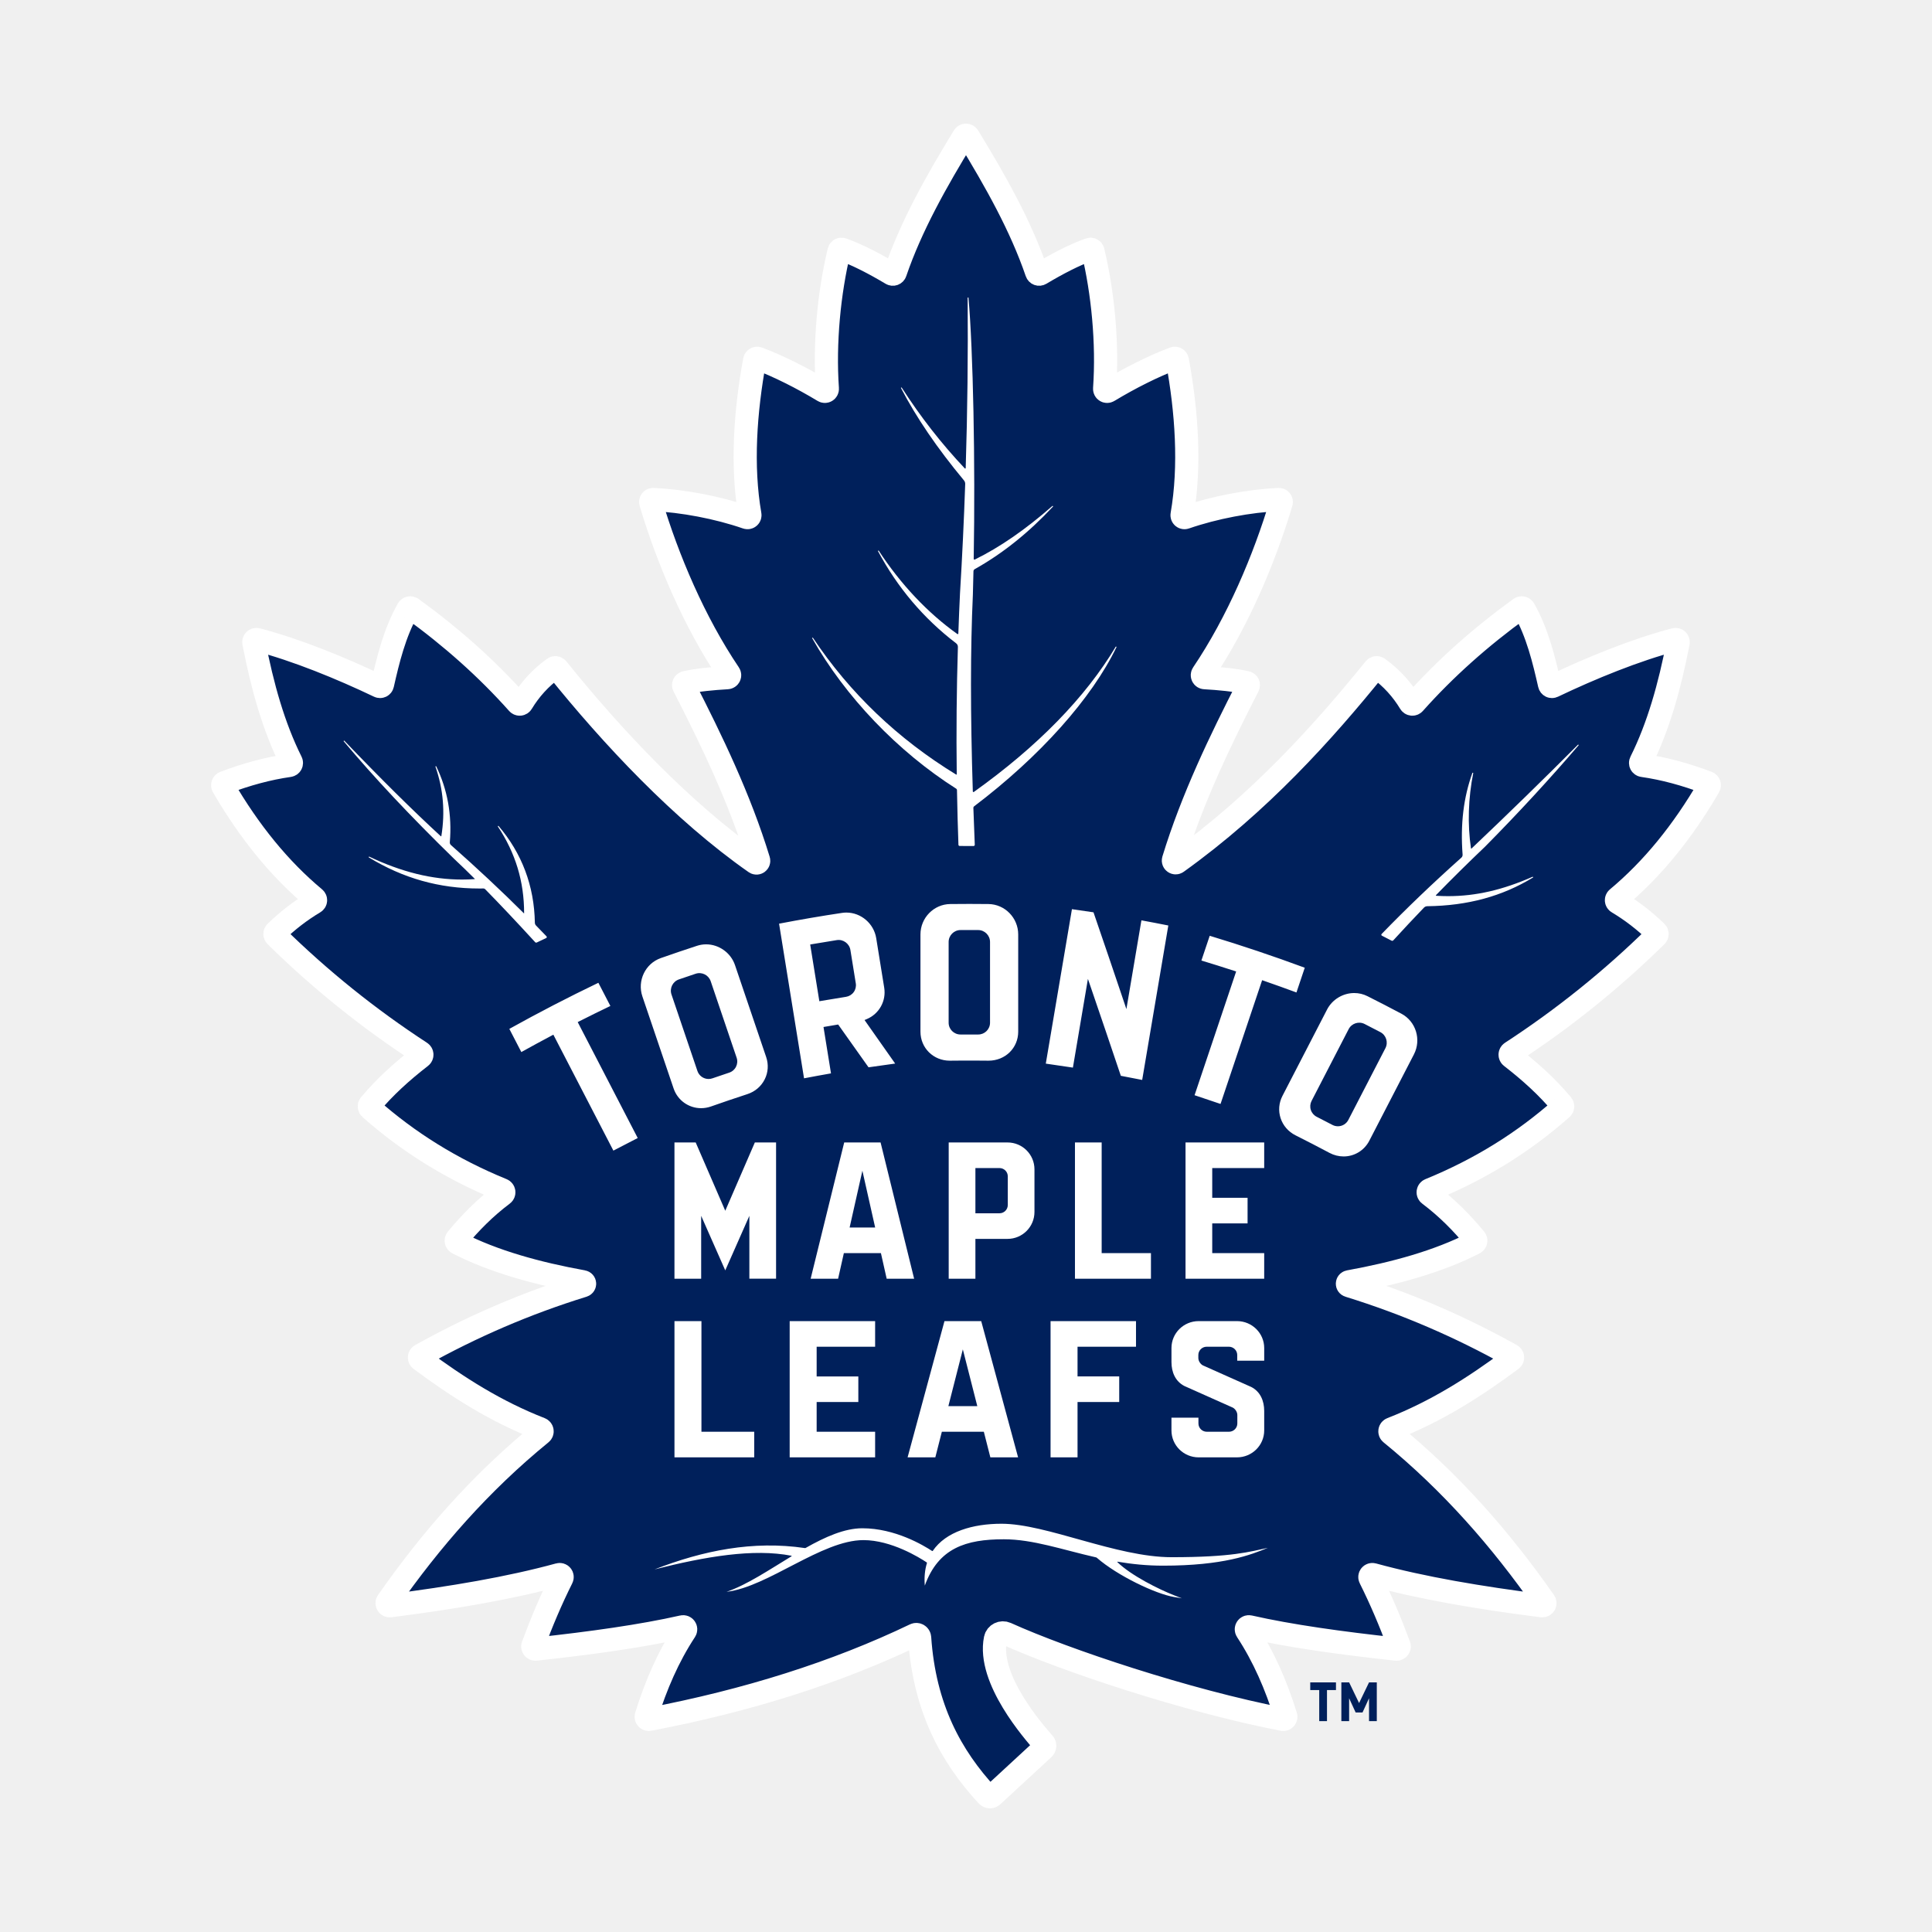
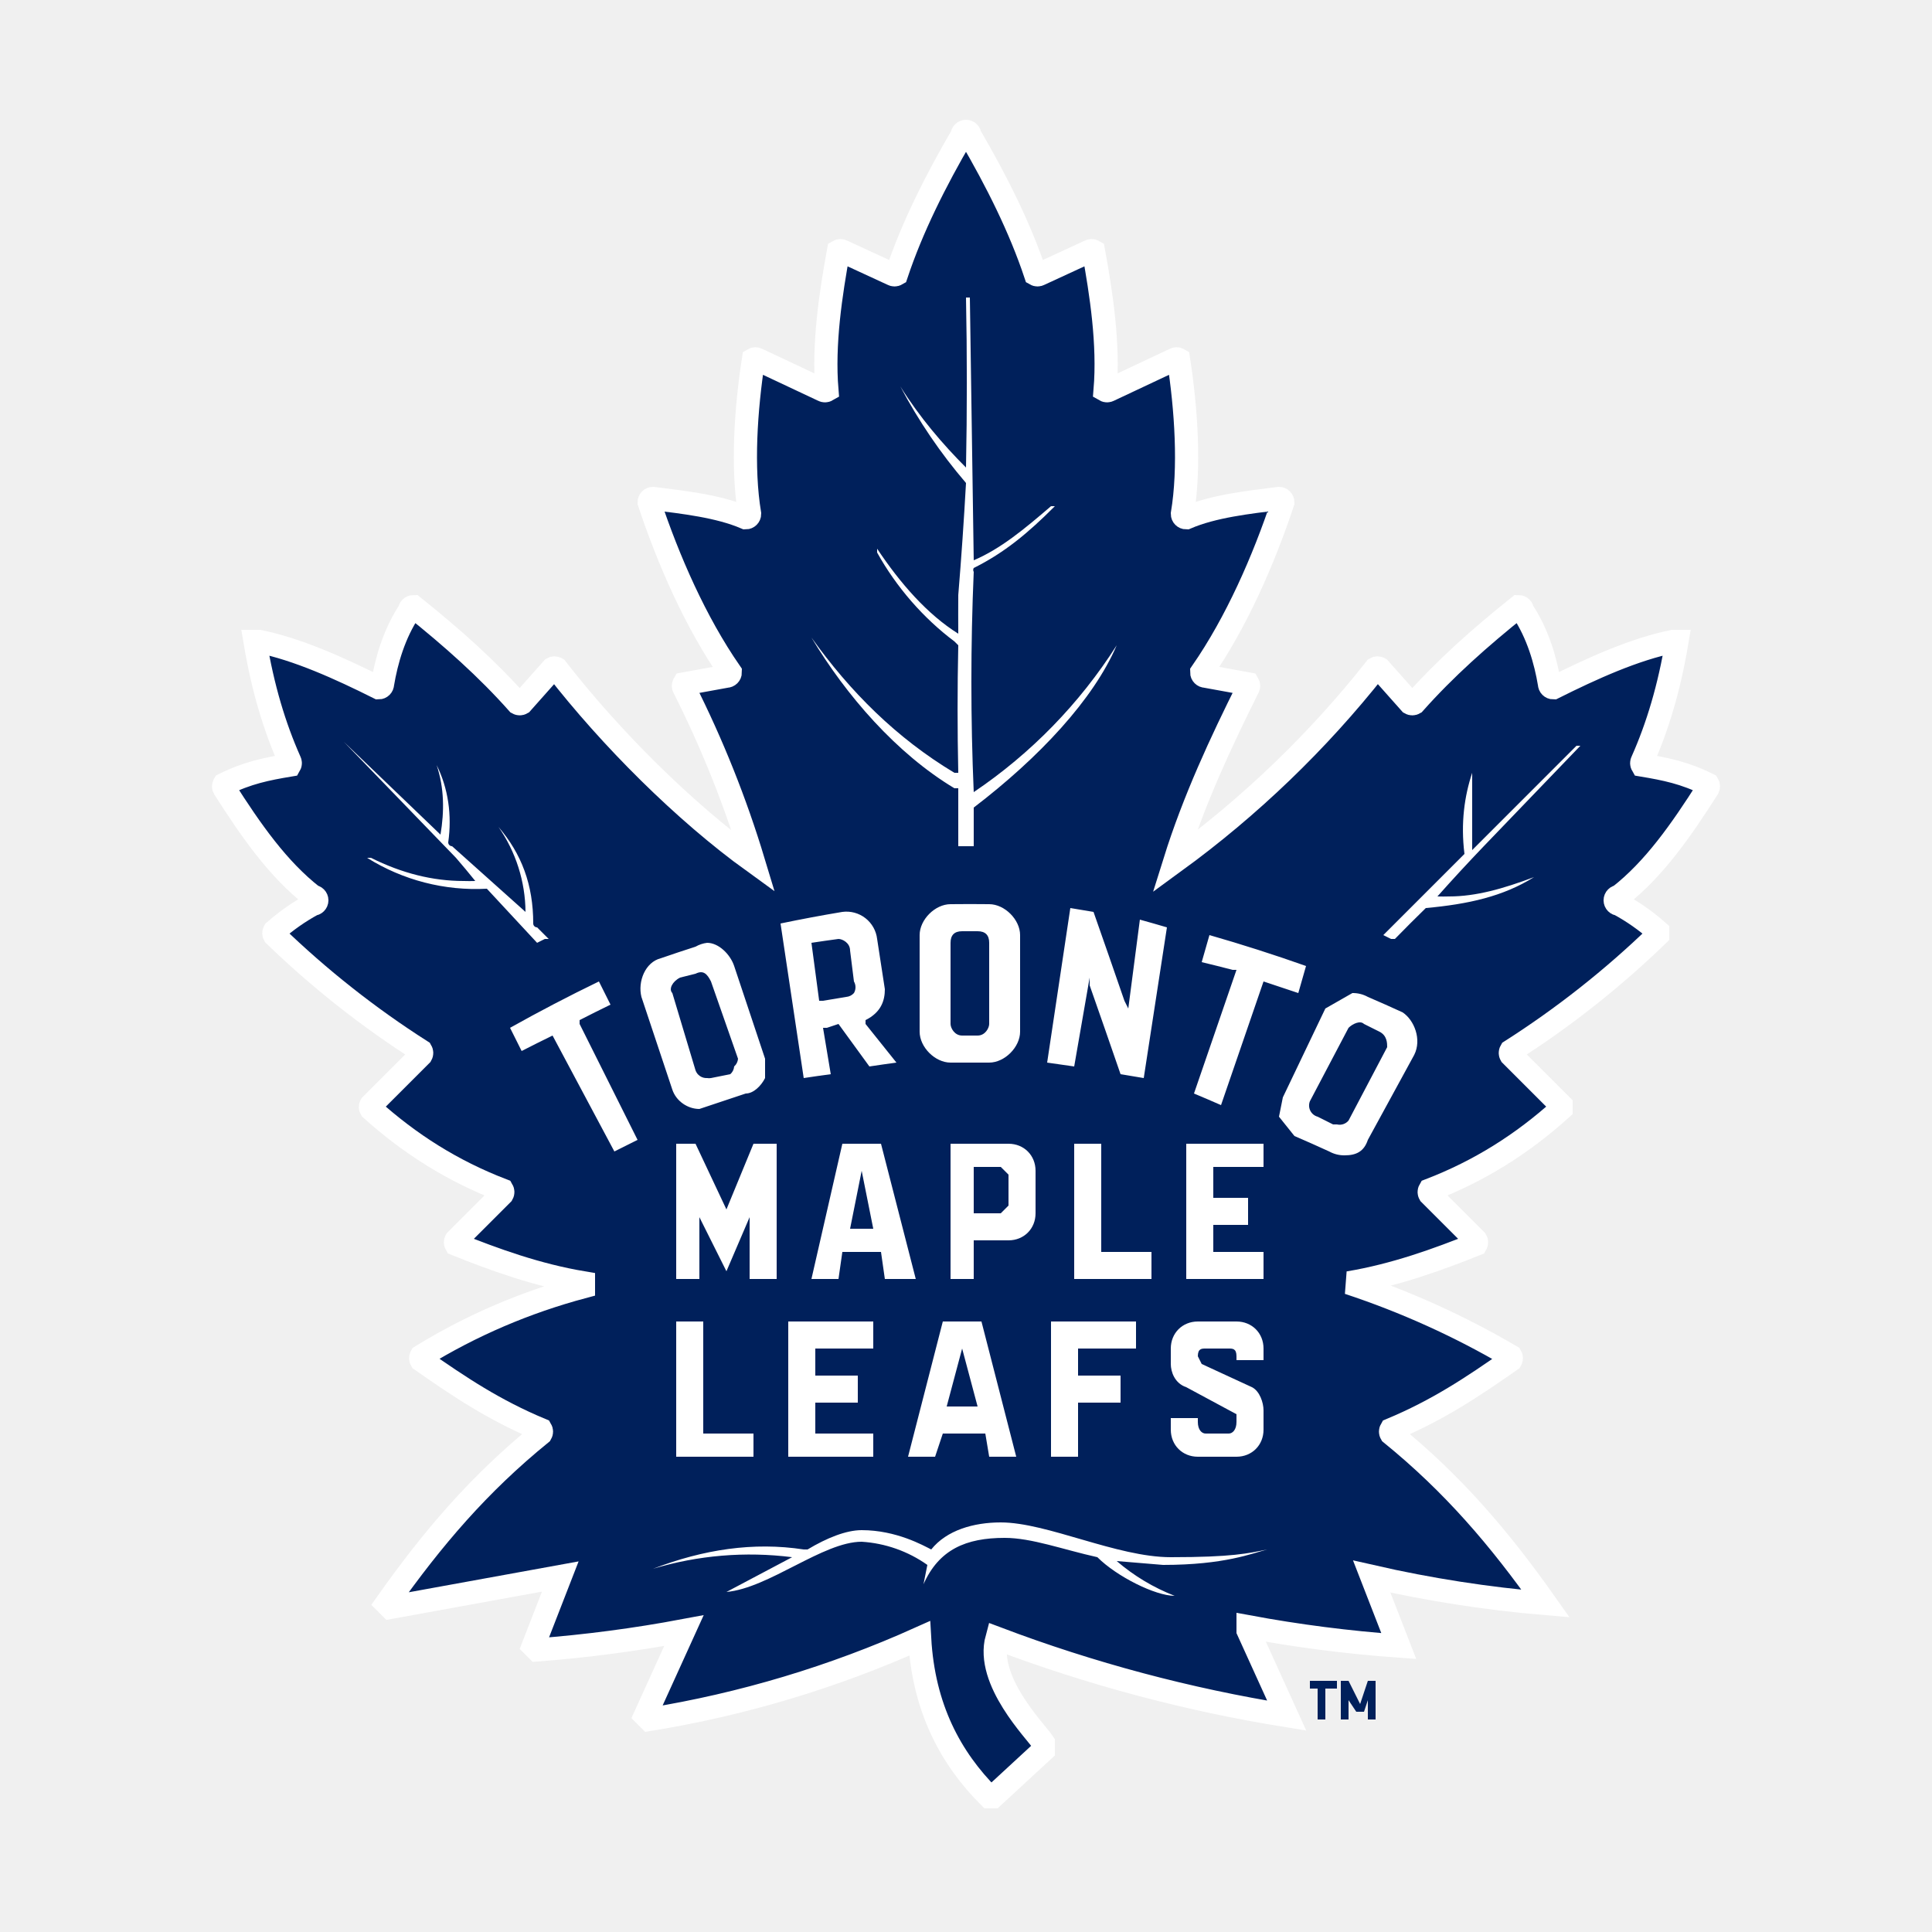
- <svg xmlns="http://www.w3.org/2000/svg" width="500" height="500" viewBox="0 0 500 500">
+ <svg xmlns="http://www.w3.org/2000/svg" width="500" height="500">
  <g fill="none" fill-rule="evenodd">
    <path d="M0 0h500v500H0z" />
    <g fill-rule="nonzero">
-       <path d="M343.424 437.389v8.031h-2.009v-8.031h-2.325v-1.995h6.658v1.995h-2.325zm10.883 8.031v-5.917l-1.691 3.687h-1.774l-1.691-3.687v5.918h-2.008v-10.027h2.008l2.578 5.354 2.578-5.354h2.008v10.026h-2.008v.001z" fill="#00205B" />
-       <path d="M442.285 203.55a.693.693 0 0 0-.354-.989c-5.793-2.174-11.256-3.677-16.786-4.464a.652.652 0 0 1-.496-.941c4.532-9.087 7.464-19.526 9.65-30.838.094-.487-.35-.917-.829-.792-10.188 2.646-21.851 7.437-31.553 12.072a.635.635 0 0 1-.898-.435c-1.426-6.283-3.12-13.371-6.6-19.513a.686.686 0 0 0-.994-.21c-10.266 7.428-19.439 15.595-27.429 24.563a.658.658 0 0 1-1.06-.103c-2.059-3.399-4.742-6.438-8.281-8.984a.655.655 0 0 0-.89.119c-13.181 16.301-29.77 34.818-51.178 50.151-.444.318-1.053-.115-.894-.638 4.86-15.897 12.178-31.045 19.31-44.956a.651.651 0 0 0-.429-.935c-3.002-.68-7.005-1.062-10.8-1.276a.64.64 0 0 1-.496-1.003c9.023-13.379 15.922-29.652 20.295-44.284a.635.635 0 0 0-.634-.817c-7.542.337-16.65 2.034-24.191 4.649a.624.624 0 0 1-.825-.704c2.204-12.642 1.183-26.82-1.227-39.959a.655.655 0 0 0-.872-.5c-5.322 2.005-11.42 5.075-16.968 8.427a.642.642 0 0 1-.978-.598c.835-11.886-.482-25.023-3.029-35.606a.624.624 0 0 0-.81-.447c-3.874 1.347-8.428 3.732-12.775 6.326a.653.653 0 0 1-.958-.352c-4.091-11.975-10.656-23.621-17.73-35.191a.679.679 0 0 0-1.156 0c-7.075 11.569-13.639 23.216-17.73 35.191a.653.653 0 0 1-.958.352c-4.347-2.595-8.902-4.979-12.775-6.326a.625.625 0 0 0-.81.447c-2.548 10.582-3.864 23.72-3.029 35.605a.642.642 0 0 1-.978.598c-5.548-3.351-11.645-6.421-16.968-8.426a.655.655 0 0 0-.872.5c-2.41 13.138-3.432 27.316-1.227 39.959a.625.625 0 0 1-.825.704c-7.541-2.615-16.648-4.313-24.191-4.649a.635.635 0 0 0-.634.817c4.373 14.632 11.272 30.905 20.295 44.284a.64.64 0 0 1-.496 1.003c-3.794.215-7.798.596-10.8 1.277a.652.652 0 0 0-.43.934c7.146 13.934 14.474 29.108 19.334 45.034.154.505-.424.93-.857.628-18.965-13.26-37.164-32.713-51.237-50.216a.654.654 0 0 0-.89-.121c-3.539 2.546-6.221 5.585-8.28 8.983a.657.657 0 0 1-1.06.103c-7.99-8.969-17.164-17.136-27.43-24.563a.685.685 0 0 0-.992.21c-3.48 6.142-5.174 13.231-6.601 19.513a.635.635 0 0 1-.897.434c-9.702-4.635-21.364-9.425-31.553-12.072-.48-.124-.924.306-.829.792 2.187 11.312 5.119 21.751 9.651 30.838a.652.652 0 0 1-.497.942c-5.529.786-10.993 2.289-16.785 4.463a.693.693 0 0 0-.354.99c6.811 11.714 14.671 21.377 23.716 28.919a.651.651 0 0 1-.088 1.064 53.992 53.992 0 0 0-9.999 7.696.681.681 0 0 0 .001.97 241.425 241.425 0 0 0 37.532 30.185.679.679 0 0 1 .041 1.109c-5.003 3.871-9.41 7.888-13.191 12.408a.682.682 0 0 0 .073.944c9.837 8.706 21.1 15.759 34.175 21.096a.672.672 0 0 1 .146 1.164c-4.651 3.496-8.431 7.363-11.909 11.548a.678.678 0 0 0 .206 1.034c9.344 4.802 20.685 7.906 32.449 10.035.535.097.577.836.058.997-15.022 4.649-28.82 10.655-42.029 18.01a.68.68 0 0 0-.074 1.136c9.682 7.192 19.556 13.46 31.046 17.94a.667.667 0 0 1 .182 1.143c-15.702 12.799-28.542 27.532-39.757 43.559-.336.479.066 1.136.647 1.062 16.003-2.036 30.895-4.536 43.726-8.053a.641.641 0 0 1 .746.911c-2.749 5.486-5.227 11.324-7.489 17.449-.175.473.217.97.718.916 14.429-1.564 27.544-3.396 38.007-5.769.586-.133 1.023.51.694 1.012-4.426 6.743-7.563 14.04-10.083 22.056-.154.488.278.969.78.874 25.296-4.831 48.315-12.069 68.736-21.87.551-.265 1.183.115 1.224.725 1.23 18.138 8.105 30.751 17.517 40.886.349.376.939.394 1.316.047l13.215-12.199c.401-.37.438-.987.079-1.397-2.614-2.989-14.641-16.638-12.513-27.016.253-1.236 1.625-1.897 2.775-1.377 15.236 6.893 46.814 17.419 71.609 22.206.489.095.901-.377.752-.853-2.521-8.027-5.66-15.332-10.091-22.082-.329-.503.108-1.146.694-1.012 10.463 2.373 23.578 4.205 38.007 5.769.501.054.892-.443.718-.916-2.262-6.125-4.74-11.963-7.489-17.449a.641.641 0 0 1 .745-.911c12.832 3.517 27.723 6.018 43.726 8.053.581.074.983-.582.647-1.062-11.214-16.026-24.054-30.759-39.756-43.559a.667.667 0 0 1 .182-1.142c11.49-4.479 21.363-10.748 31.046-17.94a.679.679 0 0 0-.074-1.136c-13.209-7.355-27.007-13.362-42.029-18.01-.52-.161-.477-.9.058-.997 11.763-2.129 23.104-5.234 32.448-10.035a.678.678 0 0 0 .206-1.034c-3.478-4.186-7.258-8.052-11.909-11.548a.672.672 0 0 1 .147-1.164c13.075-5.337 24.338-12.39 34.175-21.097.274-.241.306-.664.072-.943-3.78-4.52-8.187-8.538-13.191-12.408a.679.679 0 0 1 .041-1.109 241.43 241.43 0 0 0 37.533-30.185c.269-.265.272-.706 0-.969a53.993 53.993 0 0 0-9.999-7.696.651.651 0 0 1-.088-1.065c9.046-7.542 16.906-17.205 23.716-28.919z" stroke="#FFF" stroke-width="6" fill="#00205B" />
-       <path d="M247.477 204.12a.401.401 0 0 1 .188.335c.09 5.031.215 9.667.378 14.175a.318.318 0 0 0 .316.306l3.586.016h.003a.324.324 0 0 0 .323-.338c-.131-3.165-.254-6.366-.363-9.514a.528.528 0 0 1 .21-.438c17.003-12.877 30.435-27.909 36.851-41.245l-.187-.101c-7.886 13.193-20.25 25.856-36.751 37.639-.098.065-.262.012-.266-.132-.636-20.195-.632-36.843.014-50.9.055-1.895.104-3.881.151-6.074a.651.651 0 0 1 .332-.553c7.264-4.08 13.902-9.392 20.294-16.242l-.148-.152c-7.037 6.159-13.624 10.71-20.14 13.913a.194.194 0 0 1-.221-.038.189.189 0 0 1-.054-.137c.437-24.917-.146-53.995-1.355-67.64l-.212.01a1119.121 1119.121 0 0 1-.504 44.135.13.13 0 0 1-.133.125s-.061-.007-.092-.041c-5.991-6.328-11.498-13.383-16.368-20.968l-.183.106c4.031 7.751 9.372 15.589 16.328 23.962.217.262.332.593.319.933a1077.53 1077.53 0 0 1-1.343 28.25c-.155 3.139-.292 6.459-.433 10.45-.005.136-.157.188-.247.126-7.662-5.441-14.711-12.915-20.386-21.615l-.183.108c5.033 9.453 11.844 17.497 20.248 23.908.295.226.465.579.454.948a763.141 763.141 0 0 0-.299 32.94.097.097 0 0 1-.027.069.102.102 0 0 1-.119.016c-15.077-9.203-27.563-21.131-37.111-35.453l-.18.111c8.582 15.186 22.183 29.402 37.313 39.002zm-108.72 39.836a.328.328 0 0 0 .141-.031l2.451-1.158a.279.279 0 0 0 .156-.204.279.279 0 0 0-.073-.246 349.159 349.159 0 0 0-2.706-2.791 1.07 1.07 0 0 1-.304-.734c-.166-9.513-3.341-17.95-9.436-25.077l-.17.128c4.603 6.931 6.836 14.299 6.824 22.524 0 .018-.018.023-.035.016-5.832-5.812-12.191-11.759-18.898-17.68a.886.886 0 0 1-.294-.737c.59-7.014-.6-13.638-3.539-19.689l-.196.082c2.05 5.879 2.553 11.784 1.538 18.05l-.103.037c-7.419-6.827-15.611-14.937-25.041-24.789l-.158.142c7.929 9.451 17.292 19.422 28.628 30.483a207.876 207.876 0 0 1 5.39 5.223 44.99 44.99 0 0 1-3.346.123c-7.787.001-15.666-1.947-24.085-5.954l-.101.186c8.9 5.441 18.274 8.085 28.659 8.085.349 0 .7-.003 1.062-.009.161 0 .312.062.422.174 3.763 3.828 8.005 8.322 12.967 13.737a.334.334 0 0 0 .247.109zm245.587-24.851c8.606-8.701 16.761-17.543 24.237-26.278l-.156-.144c-8.858 8.903-17.883 17.705-27.589 26.909a.087.087 0 0 1-.061.024c-.037 0-.082-.023-.088-.073-.919-6.182-.715-12.929.59-19.513l-.204-.057c-2.314 6.389-3.15 13.323-2.556 21.198.022.296-.097.591-.318.789-7.361 6.569-14.304 13.216-20.638 19.759a.274.274 0 0 0 .073.435l2.495 1.286a.387.387 0 0 0 .461-.083 452.679 452.679 0 0 1 7.924-8.458 1.228 1.228 0 0 1 .867-.372c10.442-.124 19.407-2.562 27.406-7.454l-.099-.188c-7.785 3.437-14.749 5.038-21.916 5.038a49.298 49.298 0 0 1-3.093-.099.09.09 0 0 1-.079-.059.084.084 0 0 1 .017-.092 477.983 477.983 0 0 1 12.727-12.568zm-125.155 175.239c-7.381 0-14.389 2.024-17.784 7.013-.039.058-.111.079-.17.04-2.224-1.451-9.546-5.883-18.077-5.883-4.59 0-9.595 2.228-14.648 5.087a.318.318 0 0 1-.2.038c-13.436-1.98-26.317.623-38.92 5.521 13.168-3.333 25.579-5.459 35.449-3.53.06.012.073.092.02.123-5.854 3.558-11.653 7.45-16.831 9.207 10.683-1.238 24.618-13.381 35.425-13.381 7.204 0 14.461 4.493 16.375 5.769.061.041.082.111.06.182-.526 1.696-.734 3.628-.548 5.824 3.52-9.743 10.661-11.99 20.445-11.99 7.524 0 15.06 2.679 23.858 4.681.083.018.16.057.224.113 5.375 4.677 15.25 9.354 19.962 10.143l2.023.34-1.91-.747c-4.035-1.576-11.184-5.134-14.773-8.626-.044-.042-.004-.114.056-.104 3.663.619 7.558 1.029 11.762 1.029 15.659 0 22.708-2.796 27.138-4.616-4.708.999-9.19 2.426-24.915 2.426-14.332 0-32.343-8.659-44.02-8.659zM149.988 264.274a434.536 434.536 0 0 1 7.978-3.932l-3.107-5.998a431.627 431.627 0 0 0-23.044 11.93l3.105 5.998a440.898 440.898 0 0 1 7.815-4.244l.475-.251 15.533 30.003a434.082 434.082 0 0 1 6.299-3.261l-15.533-30.003.479-.242-.001.001zm31.446 22.521c.874 0 1.743-.149 2.584-.446 3.123-1.101 6.26-2.165 9.409-3.192 1.976-.645 3.567-2.004 4.481-3.827.897-1.792 1.032-3.835.381-5.755l-8.08-23.824c-1.069-3.154-4.136-5.356-7.458-5.356a7.587 7.587 0 0 0-2.355.375 422.116 422.116 0 0 0-9.386 3.183c-4.003 1.409-6.138 5.86-4.759 9.923l8.08 23.824c1.03 3.046 3.888 5.096 7.103 5.095zm-5.745-33.319c1.448-.5 2.897-.992 4.351-1.476 1.608-.53 3.343.335 3.888 1.938l6.713 19.799a3.018 3.018 0 0 1-.155 2.327 3.038 3.038 0 0 1-1.77 1.536 379.115 379.115 0 0 0-4.342 1.472 3.059 3.059 0 0 1-.999.168h-.001a3.04 3.04 0 0 1-2.879-2.063l-6.713-19.799c-.544-1.602.311-3.352 1.907-3.902zm80.142 21.028c4.347 0 7.681-3.301 7.681-7.513v-25.157c.001-4.289-3.45-7.819-7.694-7.869a415.562 415.562 0 0 0-9.91 0c-4.244.048-7.695 3.578-7.695 7.869v25.157c0 4.213 3.333 7.514 7.587 7.514.816-.005 4.596-.064 10.031-.001zM245.507 243.781c-.001-1.691 1.372-3.075 3.058-3.084a431.847 431.847 0 0 1 4.596 0c1.686.01 3.058 1.394 3.058 3.084v20.907c-.005 1.68-1.369 3.04-3.049 3.04a421.801 421.801 0 0 0-4.598 0c-1.697 0-3.065-1.364-3.065-3.04v-20.907zm-1.758 126.754h10.866l1.689 6.627h7.177l-9.544-35.261h-9.508l-9.544 35.261h7.177l1.689-6.627v.001zm5.433-21.319l3.744 14.692h-7.489l3.745-14.692zm18.537-35.563v-11.027c0-3.848-3.121-6.959-6.97-6.959h-15.227v35.26h6.912v-10.305h8.315c3.849 0 6.969-3.12 6.969-6.969l.001-.001zm-6.904-1.8c0 1.183-.959 2.142-2.142 2.142h-6.239v-11.702h6.239c1.183 0 2.142.959 2.142 2.142v7.417zm-86.263 30.048v35.26h20.64v-6.627h-13.659v-28.633h-6.981zm26.296-46.234h-5.494l-7.655 17.673-7.654-17.673h-5.495v35.26h6.912v-16.269l6.236 14.115 6.237-14.114v16.267h6.912v-35.259zm14.213-17.877l-1.938-12.003.519-.09a375.924 375.924 0 0 1 2.949-.499l.327-.054.192.27a5008.386 5008.386 0 0 1 7.665 10.805 406.689 406.689 0 0 1 6.894-.969 4518.223 4518.223 0 0 0-7.547-10.727l-.38-.539.606-.257c3.183-1.344 5.036-4.689 4.487-8.1l-2.074-12.844c-.61-3.769-3.926-6.612-7.715-6.612-.378 0-.761.029-1.137.086a403.779 403.779 0 0 0-16.288 2.79l6.463 40.021a416.837 416.837 0 0 1 6.977-1.279zm-4.867-33.443a399.037 399.037 0 0 1 6.38-1.051c1.669-.262 3.245.922 3.509 2.553l1.395 8.64a3.013 3.013 0 0 1-.539 2.269 3.029 3.029 0 0 1-1.999 1.22c-2.124.332-4.245.682-6.364 1.048l-.53.091-2.37-14.68.518-.09zm19.277 86.58h7.105l-8.683-35.26h-9.414l-8.683 35.26h7.105l1.491-6.627h9.588l1.491 6.627zm-9.589-13.253l3.304-14.692 3.304 14.692h-6.609zm74.115 30.854v-6.627h-22.113v35.261h6.982V362.844h10.786v-6.626h-10.786v-7.69h15.132zm-16.581-113.233l-6.765 39.971c2.323.321 4.678.667 7.016 1.03l3.885-22.961.679 1.98a4006.88 4006.88 0 0 1 7.84 23.103 419.024 419.024 0 0 1 5.525 1.069l6.764-39.97a417.776 417.776 0 0 0-6.963-1.335l-3.887 22.971-.675-2.006a3928.936 3928.936 0 0 0-7.839-23.042 428.662 428.662 0 0 0-5.578-.81zm32.796 141.867h9.924c3.887 0 7.039-3.12 7.039-6.969v-5.048c0-2.616-1.014-5.011-3.366-6.203 0 0-12.353-5.496-12.521-5.587-.589-.317-1.159-1.103-1.159-1.9v-.778c0-1.186.971-2.147 2.169-2.147h5.73c1.196 0 2.166.96 2.166 2.144v1.472h6.982v-3.275c0-3.849-3.152-6.969-7.039-6.969h-9.924c-3.888 0-7.039 3.12-7.039 6.969v3.633c0 2.615 1.014 5.011 3.366 6.203 0 0 12.353 5.497 12.521 5.588.588.317 1.159 1.103 1.159 1.901v2.194c0 1.185-.971 2.146-2.169 2.146h-5.731c-1.195 0-2.165-.96-2.165-2.144v-1.494h-6.982v3.297c0 3.848 3.152 6.968 7.039 6.968zm16.962-52.861h-13.449v-7.689h9.146v-6.627h-9.147v-7.69h13.449v-6.627h-20.36v35.26h20.36l.001-6.628zm-29.308 0h-12.756v-28.633h-6.912v35.26h19.668V324.3zm18.009-38.602l10.764-32.025.508.177c2.801.971 5.592 1.971 8.373 2.999l2.152-6.402a431.737 431.737 0 0 0-24.599-8.268l-2.151 6.403a432.18 432.18 0 0 1 8.483 2.666l.511.166-10.764 32.025a433.234 433.234 0 0 1 6.723 2.26zm-89.394 62.83v-6.627h-22.114v35.261h22.114v-6.627H211.349v-7.69h10.786v-6.626h-10.786v-7.69h15.132zm136.216-86.174a416.195 416.195 0 0 0-8.807-4.549 7.55 7.55 0 0 0-3.419-.809c-2.929 0-5.688 1.675-7.027 4.268l-11.547 22.35c-.93 1.802-1.102 3.843-.484 5.749.631 1.939 2.001 3.52 3.859 4.453a414.793 414.793 0 0 1 8.826 4.56 7.756 7.756 0 0 0 3.622.911c2.809 0 5.357-1.556 6.652-4.061l11.548-22.349c1.97-3.811.524-8.531-3.223-10.523h.001zm-4.151 8.905l-9.597 18.574a3.029 3.029 0 0 1-2.7 1.644c-.489 0-.979-.12-1.417-.349a421.408 421.408 0 0 0-4.073-2.105 3.039 3.039 0 0 1-1.326-4.107l9.596-18.573c.775-1.508 2.623-2.105 4.133-1.336a422.854 422.854 0 0 1 4.082 2.11c1.494.783 2.078 2.642 1.301 4.143z" fill="#FFF" />
+       <path fill="#00205B" d="M343 437v8h-2v-8h-2v-2h7v2h-3zm11 8v-5l-1 3h-2l-2-3v5h-2v-10h2l3 6 2-6h2v10h-2z" />
+       <path fill="#00205B" stroke="#FFF" stroke-width="6" d="M442 204a1 1 0 0 0 0-1c-6-3-11-4-17-5a1 1 0 0 1 0-1c4-9 7-19 9-31h-1c-10 2-21 7-31 12a1 1 0 0 1-1-1c-1-6-3-13-7-19a1 1 0 0 0-1-1c-10 8-19 16-27 25a1 1 0 0 1-1 0l-8-9a1 1 0 0 0-1 0 266 266 0 0 1-52 50c5-16 12-31 19-45a1 1 0 0 0 0-1l-11-2a1 1 0 0 1-1-1c9-13 16-29 21-44a1 1 0 0 0-1-1c-8 1-17 2-24 5a1 1 0 0 1-1-1c2-12 1-27-1-40a1 1 0 0 0-1 0l-17 8a1 1 0 0 1-1 0c1-12-1-25-3-36a1 1 0 0 0-1 0l-13 6a1 1 0 0 1-1 0c-4-12-10-24-17-36a1 1 0 0 0-2 0c-7 12-13 24-17 36a1 1 0 0 1-1 0l-13-6a1 1 0 0 0-1 0c-2 11-4 24-3 36a1 1 0 0 1-1 0l-17-8a1 1 0 0 0-1 0c-2 13-3 28-1 40a1 1 0 0 1-1 1c-7-3-16-4-24-5a1 1 0 0 0-1 1c5 15 12 31 21 44a1 1 0 0 1-1 1l-11 2a1 1 0 0 0 0 1 278 278 0 0 1 18 45c-18-13-37-32-51-50a1 1 0 0 0-1 0l-8 9a1 1 0 0 1-1 0c-8-9-17-17-27-25a1 1 0 0 0-1 1c-4 6-6 13-7 19a1 1 0 0 1-1 1c-10-5-21-10-31-12h-1c2 12 5 22 9 31a1 1 0 0 1 0 1c-6 1-11 2-17 5a1 1 0 0 0 0 1c7 11 14 21 23 28a1 1 0 0 1 0 2 54 54 0 0 0-10 7 1 1 0 0 0 0 1 241 241 0 0 0 38 30 1 1 0 0 1 0 1l-13 13a1 1 0 0 0 0 1c10 9 21 16 34 21a1 1 0 0 1 0 1l-12 12a1 1 0 0 0 0 1c10 4 21 8 33 10v1c-15 4-29 10-42 18a1 1 0 0 0 0 1c10 7 19 13 31 18a1 1 0 0 1 0 1c-16 13-28 27-40 44l1 1 44-8-7 18 1 1a351 351 0 0 0 38-5l-10 22 1 1a280 280 0 0 0 70-21c1 18 8 31 18 41h1l13-12v-2c-2-3-15-16-12-27a385 385 0 0 0 75 20l-10-22v-1a351 351 0 0 0 39 5l-7-18a324 324 0 0 0 45 7c-12-17-24-31-40-44a1 1 0 0 1 0-1c12-5 21-11 31-18a1 1 0 0 0 0-1 218 218 0 0 0-42-19c12-2 23-6 33-10a1 1 0 0 0 0-1l-12-12a1 1 0 0 1 0-1c13-5 24-12 34-21v-1l-13-13a1 1 0 0 1 0-1 241 241 0 0 0 38-30v-1a54 54 0 0 0-10-7 1 1 0 0 1 0-2c9-7 16-17 23-28z" />
+       <path fill="#FFF" d="M247 204h1v15h4v-10c17-13 31-28 37-42a130 130 0 0 1-37 38 668 668 0 0 1 0-57 1 1 0 0 1 0-1c8-4 14-9 21-16h-1c-7 6-13 11-20 14l-1-68h-1a1119 1119 0 0 1 0 44c-6-6-12-13-17-21a136 136 0 0 0 17 25 1078 1078 0 0 1-2 29 735 735 0 0 0 0 10c-8-5-15-13-21-22v1c5 9 12 17 20 23l1 1a763 763 0 0 0 0 33h-1c-15-9-27-21-37-35 9 15 22 30 37 39zm-108 40 2-1h1l-1-1a349 349 0 0 0-2-2 1 1 0 0 1-1-1c0-10-3-18-9-25a39 39 0 0 1 7 22l-19-17a1 1 0 0 1-1-1c1-7 0-14-3-20 2 6 2 12 1 18l-25-24 29 30a208 208 0 0 1 5 6 45 45 0 0 1-3 0c-8 0-16-2-24-6h-1a53 53 0 0 0 31 8l13 14zm245-25 25-26h-1l-27 27v-20c-2 6-3 13-2 21l-1 1-20 20 2 1h1a453 453 0 0 1 8-8c11-1 20-3 28-8-8 3-15 5-22 5a49 49 0 0 1-3 0 478 478 0 0 1 12-13zM259 394c-7 0-14 2-18 7-2-1-9-5-18-5-4 0-9 2-14 5h-1c-13-2-26 0-39 5a87 87 0 0 1 36-3l-17 9c11-1 25-13 35-13a33 33 0 0 1 17 6l-1 5c4-9 11-12 21-12 7 0 15 3 24 5 5 5 15 10 20 10l2 1-2-1a52 52 0 0 1-15-9l12 1c16 0 23-3 27-4-5 1-9 2-25 2-14 0-32-9-44-9zM150 264a435 435 0 0 1 8-4l-3-6a432 432 0 0 0-23 12l3 6a441 441 0 0 1 8-4l16 30a434 434 0 0 1 6-3l-15-30v-1zm31 23 3-1 9-3c2 0 4-2 5-4v-5l-8-24c-1-3-4-6-7-6a8 8 0 0 0-3 1 422 422 0 0 0-9 3c-4 1-6 6-5 10l8 24c1 3 4 5 7 5zm-5-34 4-1c2-1 3 0 4 2l7 20a3 3 0 0 1-1 2 3 3 0 0 1-1 2 379 379 0 0 0-5 1 3 3 0 0 1-1 0 3 3 0 0 1-3-2l-6-20c-1-1 0-3 2-4zm80 22c4 0 8-4 8-8v-25c0-4-4-8-8-8a416 416 0 0 0-10 0c-4 0-8 4-8 8v25c0 4 4 8 8 8h10zm-10-31c0-2 1-3 3-3a432 432 0 0 1 4 0c2 0 3 1 3 3v21c0 1-1 3-3 3a422 422 0 0 0-4 0c-2 0-3-2-3-3v-21zm-2 127h11l1 6h7l-9-35h-10l-9 35h7l2-6zm5-22 4 15h-8l4-15zm19-35v-11c0-4-3-7-7-7h-15v35h6v-10h9c4 0 7-3 7-7zm-7-2-2 2h-7v-12h7l2 2v8zm-86 30v35h20v-6h-13v-29h-7zm26-46h-6l-7 17-8-17h-5v35h6v-16l7 14 6-14v16h7v-35zm14-18-2-12h1a376 376 0 0 1 3-1 5008 5008 0 0 1 8 11 407 407 0 0 1 7-1 4518 4518 0 0 0-8-10v-1c4-2 5-5 5-8l-2-13a8 8 0 0 0-9-7 404 404 0 0 0-16 3l6 40a417 417 0 0 1 7-1zm-5-34a399 399 0 0 1 7-1c1 0 3 1 3 3l1 8a3 3 0 0 1 0 3 3 3 0 0 1-2 1l-6 1h-1l-2-15zm19 87h8l-9-35h-10l-8 35h7l1-7h10l1 7zm-9-13 3-15 3 15h-6zm74 31v-7h-22v35h7v-14h11v-7h-11v-7h15zm-17-114-6 40 7 1 4-23v2a4007 4007 0 0 1 8 23 419 419 0 0 1 6 1l6-39a418 418 0 0 0-7-2l-3 23-1-2a3929 3929 0 0 0-8-23 429 429 0 0 0-6-1zm33 142h10c4 0 7-3 7-7v-5c0-2-1-5-3-6l-13-6-1-2c0-2 1-2 2-2h6c1 0 2 0 2 2v1h7v-3c0-4-3-7-7-7h-10c-4 0-7 3-7 7v4c0 2 1 5 4 6a4259 4259 0 0 0 13 7v2c0 2-1 3-2 3h-6c-1 0-2-1-2-3v-1h-7v3c0 4 3 7 7 7zm17-53h-13v-7h9v-7h-9v-8h13v-6h-20v35h20v-7zm-29 0h-13v-28h-7v35h20v-7zm18-38 11-32 9 3 2-7a432 432 0 0 0-25-8l-2 7a432 432 0 0 1 8 2h1l-11 32a433 433 0 0 1 7 3zm-90 63v-7h-22v35h22v-6h-15v-8h11v-7h-11v-7h15zm137-87a416 416 0 0 0-9-4 8 8 0 0 0-4-1l-7 4-11 23-1 5 4 5a415 415 0 0 1 9 4 8 8 0 0 0 4 1c3 0 5-1 6-4l12-22c2-4 0-9-3-11zm-4 9-10 19a3 3 0 0 1-3 1h-1a421 421 0 0 0-4-2 3 3 0 0 1-2-4l10-19c1-1 3-2 4-1a423 423 0 0 1 4 2c2 1 2 3 2 4z" />
    </g>
  </g>
</svg>
